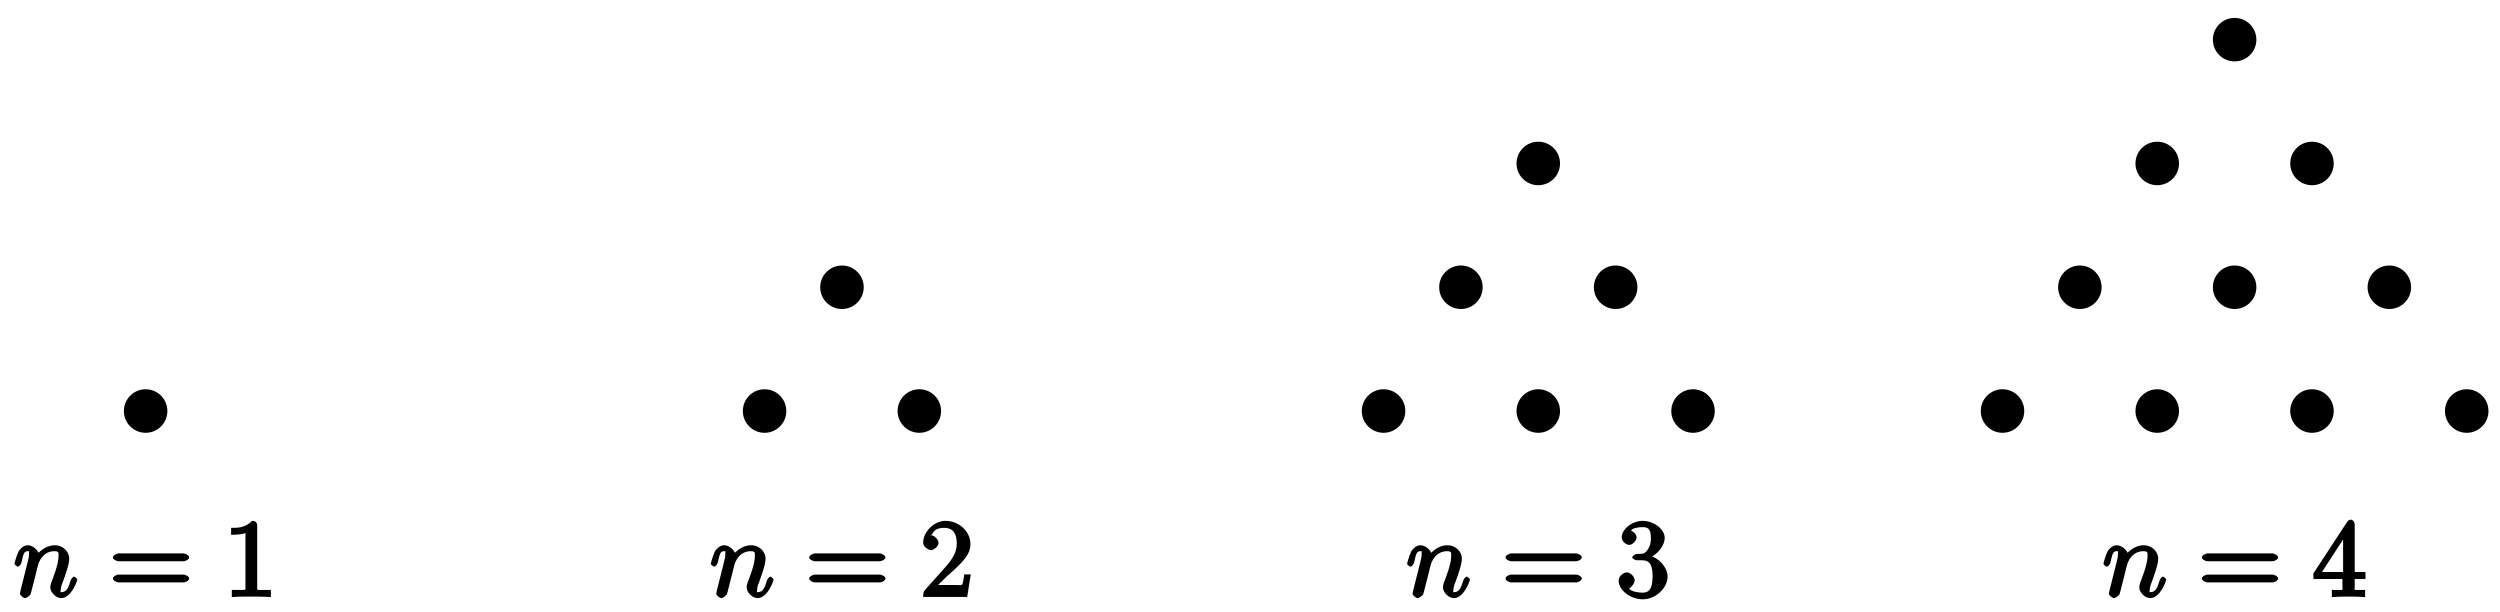
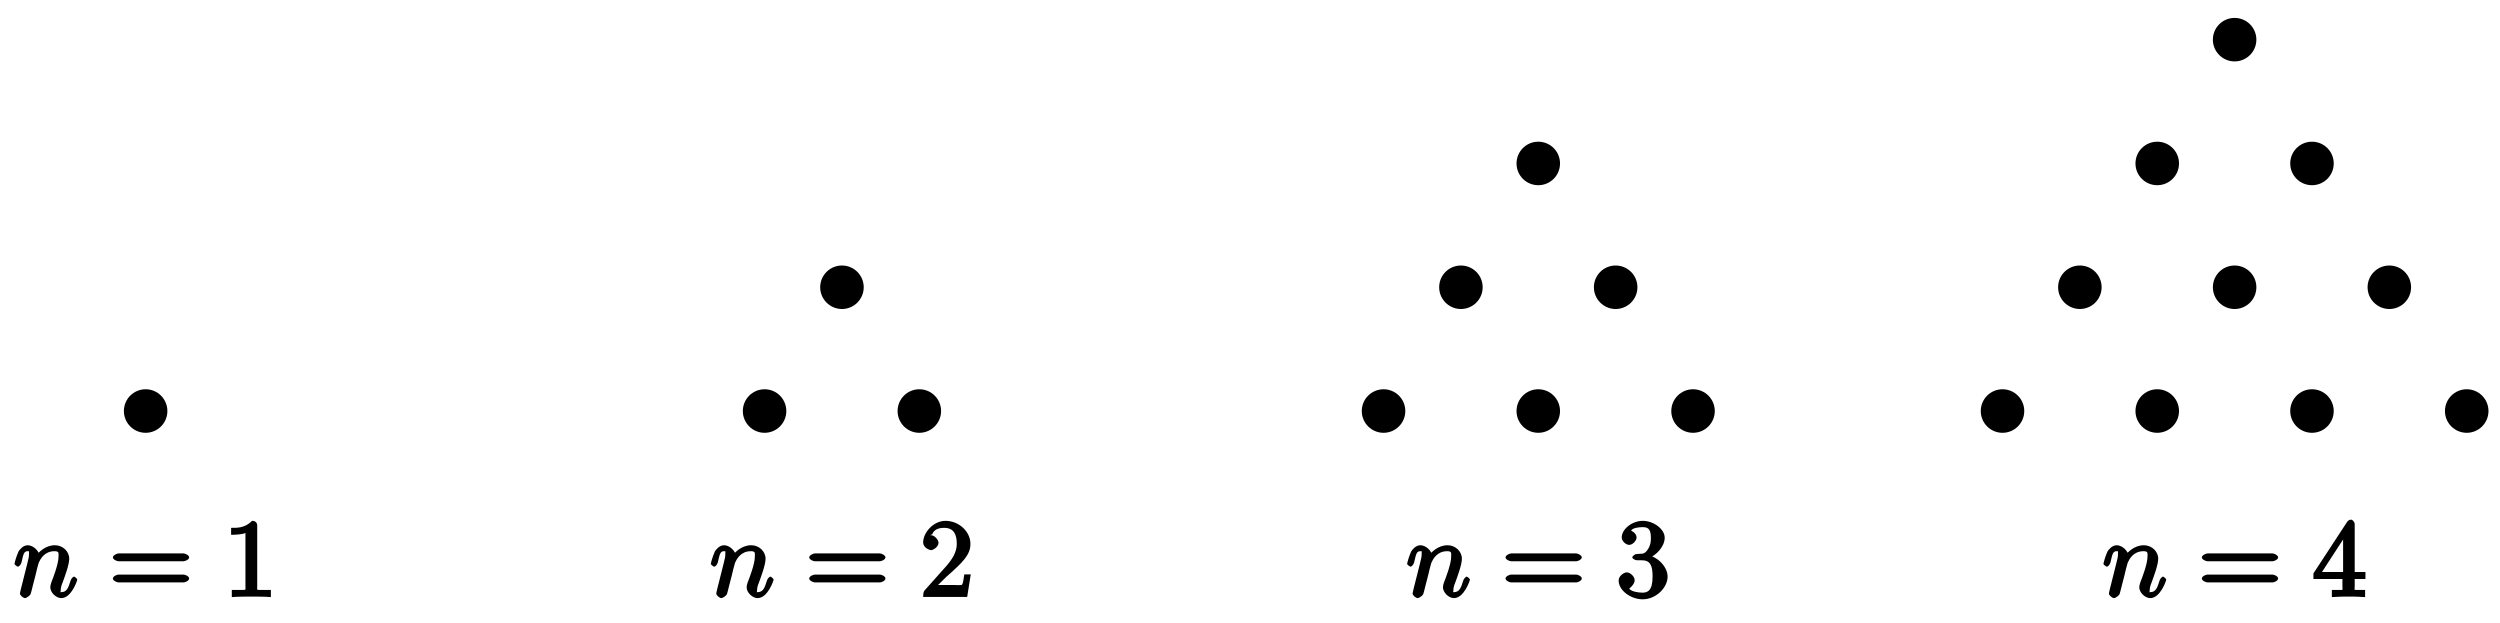
- <svg xmlns="http://www.w3.org/2000/svg" xmlns:xlink="http://www.w3.org/1999/xlink" width="229pt" height="56pt" viewBox="0 0 229 56" version="1.1">
+ <svg xmlns="http://www.w3.org/2000/svg" xmlns:xlink="http://www.w3.org/1999/xlink" width="229pt" height="57pt" viewBox="0 0 229 57" version="1.1">
  <defs>
    <g>
      <symbol overflow="visible" id="glyph0-0">
        <path style="stroke:none;" d="" />
      </symbol>
      <symbol overflow="visible" id="glyph0-1">
        <path style="stroke:none;" d="M 0.703 -0.75 C 0.672 -0.594 0.609 -0.375 0.609 -0.312 C 0.609 -0.141 0.922 0.109 1.078 0.109 C 1.203 0.109 1.547 -0.125 1.594 -0.281 C 1.578 -0.234 1.75 -0.812 1.797 -1.062 L 2.031 -1.969 C 2.078 -2.188 2.141 -2.406 2.188 -2.625 C 2.234 -2.797 2.312 -3.094 2.328 -3.125 C 2.469 -3.438 2.828 -4.188 3.781 -4.188 C 4.234 -4.188 4.141 -3.984 4.141 -3.656 C 4.141 -3.031 3.656 -1.75 3.484 -1.328 C 3.406 -1.094 3.391 -0.984 3.391 -0.875 C 3.391 -0.406 3.922 0.109 4.391 0.109 C 5.328 0.109 5.859 -1.5 5.859 -1.578 C 5.859 -1.688 5.609 -1.859 5.578 -1.859 C 5.469 -1.859 5.297 -1.656 5.25 -1.5 C 5.047 -0.828 4.891 -0.438 4.406 -0.438 C 4.234 -0.438 4.344 -0.375 4.344 -0.594 C 4.344 -0.844 4.422 -1.094 4.516 -1.312 C 4.703 -1.828 5.125 -2.938 5.125 -3.5 C 5.125 -4.172 4.531 -4.734 3.812 -4.734 C 2.906 -4.734 2.297 -4.047 2.125 -3.812 L 2.422 -3.703 C 2.375 -4.25 1.797 -4.734 1.328 -4.734 C 0.875 -4.734 0.562 -4.297 0.484 -4.172 C 0.25 -3.656 0.109 -3.078 0.109 -3.031 C 0.109 -2.938 0.391 -2.766 0.406 -2.766 C 0.516 -2.766 0.688 -2.938 0.75 -3.156 C 0.922 -3.875 0.953 -4.188 1.312 -4.188 C 1.5 -4.188 1.438 -4.219 1.438 -3.891 C 1.438 -3.672 1.406 -3.562 1.281 -3.047 Z M 0.703 -0.75 " />
      </symbol>
      <symbol overflow="visible" id="glyph1-0">
        <path style="stroke:none;" d="" />
      </symbol>
      <symbol overflow="visible" id="glyph1-1">
        <path style="stroke:none;" d="M 6.844 -3.266 C 7 -3.266 7.359 -3.422 7.359 -3.625 C 7.359 -3.812 7 -3.984 6.859 -3.984 L 0.891 -3.984 C 0.75 -3.984 0.375 -3.812 0.375 -3.625 C 0.375 -3.422 0.75 -3.266 0.891 -3.266 Z M 6.859 -1.328 C 7 -1.328 7.359 -1.484 7.359 -1.688 C 7.359 -1.891 7 -2.047 6.844 -2.047 L 0.891 -2.047 C 0.75 -2.047 0.375 -1.891 0.375 -1.688 C 0.375 -1.484 0.75 -1.328 0.891 -1.328 Z M 6.859 -1.328 " />
      </symbol>
      <symbol overflow="visible" id="glyph1-2">
        <path style="stroke:none;" d="M 3.094 -6.547 C 3.094 -6.781 2.938 -6.969 2.625 -6.969 C 1.953 -6.281 1.203 -6.328 0.703 -6.328 L 0.703 -5.688 C 1.094 -5.688 1.797 -5.734 2.016 -5.859 L 2.016 -0.953 C 2.016 -0.594 2.156 -0.641 1.266 -0.641 L 0.766 -0.641 L 0.766 0.016 C 1.297 -0.031 2.156 -0.031 2.562 -0.031 C 2.953 -0.031 3.828 -0.031 4.344 0.016 L 4.344 -0.641 L 3.859 -0.641 C 2.953 -0.641 3.094 -0.578 3.094 -0.953 Z M 3.094 -6.547 " />
      </symbol>
      <symbol overflow="visible" id="glyph1-3">
        <path style="stroke:none;" d="M 1.391 -0.812 L 2.438 -1.844 C 4 -3.219 4.641 -3.875 4.641 -4.859 C 4.641 -6 3.578 -6.969 2.359 -6.969 C 1.234 -6.969 0.312 -5.875 0.312 -5 C 0.312 -4.438 1 -4.281 1.031 -4.281 C 1.203 -4.281 1.719 -4.562 1.719 -4.969 C 1.719 -5.219 1.359 -5.656 1.016 -5.656 C 0.938 -5.656 0.922 -5.656 1.141 -5.734 C 1.281 -6.125 1.656 -6.328 2.234 -6.328 C 3.141 -6.328 3.391 -5.688 3.391 -4.859 C 3.391 -4.062 2.938 -3.406 2.391 -2.781 L 0.484 -0.641 C 0.375 -0.531 0.312 -0.406 0.312 0 L 4.344 0 L 4.672 -2.062 L 4.078 -2.062 C 4 -1.594 3.984 -1.281 3.875 -1.125 C 3.812 -1.047 3.281 -1.094 3.062 -1.094 L 1.266 -1.094 Z M 1.391 -0.812 " />
      </symbol>
      <symbol overflow="visible" id="glyph1-4">
        <path style="stroke:none;" d="M 2.891 -3.516 C 3.703 -3.781 4.453 -4.641 4.453 -5.422 C 4.453 -6.234 3.406 -6.969 2.453 -6.969 C 1.453 -6.969 0.516 -6.203 0.516 -5.438 C 0.516 -5.109 0.906 -4.766 1.203 -4.766 C 1.5 -4.766 1.875 -5.141 1.875 -5.438 C 1.875 -5.938 1.234 -6.094 1.391 -6.094 C 1.516 -6.312 2.047 -6.391 2.406 -6.391 C 2.828 -6.391 3.188 -6.328 3.188 -5.438 C 3.188 -5.312 3.219 -4.859 2.953 -4.422 C 2.656 -3.938 2.453 -3.953 2.203 -3.953 C 2.125 -3.938 1.891 -3.922 1.812 -3.922 C 1.734 -3.906 1.484 -3.734 1.484 -3.625 C 1.484 -3.516 1.734 -3.359 1.906 -3.359 L 2.344 -3.359 C 3.156 -3.359 3.344 -2.844 3.344 -1.859 C 3.344 -0.516 2.844 -0.391 2.406 -0.391 C 1.969 -0.391 1.344 -0.516 1.203 -0.766 C 1.219 -0.766 1.703 -1.141 1.703 -1.531 C 1.703 -1.891 1.266 -2.25 0.984 -2.25 C 0.734 -2.25 0.234 -1.938 0.234 -1.5 C 0.234 -0.594 1.344 0.219 2.438 0.219 C 3.656 0.219 4.719 -0.844 4.719 -1.859 C 4.719 -2.688 3.922 -3.625 2.891 -3.844 Z M 2.891 -3.516 " />
      </symbol>
      <symbol overflow="visible" id="glyph1-5">
        <path style="stroke:none;" d="M 2.75 -1.797 L 2.75 -0.938 C 2.75 -0.578 2.906 -0.641 2.172 -0.641 L 1.781 -0.641 L 1.781 0.016 C 2.375 -0.031 2.891 -0.031 3.312 -0.031 C 3.734 -0.031 4.25 -0.031 4.828 0.016 L 4.828 -0.641 L 4.453 -0.641 C 3.719 -0.641 3.875 -0.578 3.875 -0.938 L 3.875 -1.641 L 4.859 -1.641 L 4.859 -2.281 L 3.875 -2.281 L 3.875 -6.656 C 3.875 -6.844 3.703 -7.078 3.531 -7.078 C 3.453 -7.078 3.297 -7.031 3.203 -6.906 L 0.094 -2.156 L 0.094 -1.641 L 2.75 -1.641 Z M 2.984 -2.281 L 0.875 -2.281 L 3.109 -5.719 L 2.812 -5.828 L 2.812 -2.281 Z M 2.984 -2.281 " />
      </symbol>
    </g>
  </defs>
  <g id="surface1">
    <path style=" stroke:none;fill-rule:nonzero;fill:rgb(0%,0%,0%);fill-opacity:1;" d="M 15.332 37.652 C 15.332 36.551 14.441 35.656 13.34 35.656 C 12.238 35.656 11.348 36.551 11.348 37.652 C 11.348 38.75 12.238 39.645 13.34 39.645 C 14.441 39.645 15.332 38.75 15.332 37.652 Z M 15.332 37.652 " />
    <g style="fill:rgb(0%,0%,0%);fill-opacity:1;">
      <use xlink:href="#glyph0-1" x="1.217" y="54.678" />
    </g>
    <g style="fill:rgb(0%,0%,0%);fill-opacity:1;">
      <use xlink:href="#glyph1-1" x="9.966" y="54.678" />
    </g>
    <g style="fill:rgb(0%,0%,0%);fill-opacity:1;">
      <use xlink:href="#glyph1-2" x="20.467" y="54.678" />
    </g>
    <path style=" stroke:none;fill-rule:nonzero;fill:rgb(0%,0%,0%);fill-opacity:1;" d="M 72.027 37.652 C 72.027 36.551 71.137 35.656 70.035 35.656 C 68.938 35.656 68.043 36.551 68.043 37.652 C 68.043 38.75 68.938 39.645 70.035 39.645 C 71.137 39.645 72.027 38.75 72.027 37.652 Z M 72.027 37.652 " />
    <path style=" stroke:none;fill-rule:nonzero;fill:rgb(0%,0%,0%);fill-opacity:1;" d="M 86.203 37.652 C 86.203 36.551 85.312 35.656 84.211 35.656 C 83.109 35.656 82.219 36.551 82.219 37.652 C 82.219 38.75 83.109 39.645 84.211 39.645 C 85.312 39.645 86.203 38.75 86.203 37.652 Z M 86.203 37.652 " />
    <path style=" stroke:none;fill-rule:nonzero;fill:rgb(0%,0%,0%);fill-opacity:1;" d="M 79.117 26.312 C 79.117 25.211 78.223 24.32 77.125 24.32 C 76.023 24.32 75.129 25.211 75.129 26.312 C 75.129 27.41 76.023 28.305 77.125 28.305 C 78.223 28.305 79.117 27.41 79.117 26.312 Z M 79.117 26.312 " />
    <g style="fill:rgb(0%,0%,0%);fill-opacity:1;">
      <use xlink:href="#glyph0-1" x="65.001" y="54.678" />
    </g>
    <g style="fill:rgb(0%,0%,0%);fill-opacity:1;">
      <use xlink:href="#glyph1-1" x="73.749" y="54.678" />
    </g>
    <g style="fill:rgb(0%,0%,0%);fill-opacity:1;">
      <use xlink:href="#glyph1-3" x="84.25" y="54.678" />
    </g>
    <path style=" stroke:none;fill-rule:nonzero;fill:rgb(0%,0%,0%);fill-opacity:1;" d="M 128.727 37.652 C 128.727 36.551 127.832 35.656 126.734 35.656 C 125.633 35.656 124.738 36.551 124.738 37.652 C 124.738 38.75 125.633 39.645 126.734 39.645 C 127.832 39.645 128.727 38.75 128.727 37.652 Z M 128.727 37.652 " />
    <path style=" stroke:none;fill-rule:nonzero;fill:rgb(0%,0%,0%);fill-opacity:1;" d="M 142.898 37.652 C 142.898 36.551 142.008 35.656 140.906 35.656 C 139.805 35.656 138.914 36.551 138.914 37.652 C 138.914 38.75 139.805 39.645 140.906 39.645 C 142.008 39.645 142.898 38.75 142.898 37.652 Z M 142.898 37.652 " />
    <path style=" stroke:none;fill-rule:nonzero;fill:rgb(0%,0%,0%);fill-opacity:1;" d="M 135.812 26.312 C 135.812 25.211 134.922 24.32 133.82 24.32 C 132.719 24.32 131.828 25.211 131.828 26.312 C 131.828 27.41 132.719 28.305 133.82 28.305 C 134.922 28.305 135.812 27.41 135.812 26.312 Z M 135.812 26.312 " />
    <path style=" stroke:none;fill-rule:nonzero;fill:rgb(0%,0%,0%);fill-opacity:1;" d="M 157.074 37.652 C 157.074 36.551 156.18 35.656 155.082 35.656 C 153.98 35.656 153.09 36.551 153.09 37.652 C 153.09 38.75 153.98 39.645 155.082 39.645 C 156.18 39.645 157.074 38.75 157.074 37.652 Z M 157.074 37.652 " />
    <path style=" stroke:none;fill-rule:nonzero;fill:rgb(0%,0%,0%);fill-opacity:1;" d="M 149.988 26.312 C 149.988 25.211 149.094 24.32 147.992 24.32 C 146.895 24.32 146 25.211 146 26.312 C 146 27.41 146.895 28.305 147.992 28.305 C 149.094 28.305 149.988 27.41 149.988 26.312 Z M 149.988 26.312 " />
    <path style=" stroke:none;fill-rule:nonzero;fill:rgb(0%,0%,0%);fill-opacity:1;" d="M 142.898 14.973 C 142.898 13.871 142.008 12.98 140.906 12.98 C 139.805 12.98 138.914 13.871 138.914 14.973 C 138.914 16.074 139.805 16.965 140.906 16.965 C 142.008 16.965 142.898 16.074 142.898 14.973 Z M 142.898 14.973 " />
    <g style="fill:rgb(0%,0%,0%);fill-opacity:1;">
      <use xlink:href="#glyph0-1" x="128.784" y="54.678" />
    </g>
    <g style="fill:rgb(0%,0%,0%);fill-opacity:1;">
      <use xlink:href="#glyph1-1" x="137.532" y="54.678" />
    </g>
    <g style="fill:rgb(0%,0%,0%);fill-opacity:1;">
      <use xlink:href="#glyph1-4" x="148.033" y="54.678" />
    </g>
    <path style=" stroke:none;fill-rule:nonzero;fill:rgb(0%,0%,0%);fill-opacity:1;" d="M 185.422 37.652 C 185.422 36.551 184.531 35.656 183.43 35.656 C 182.328 35.656 181.438 36.551 181.438 37.652 C 181.438 38.75 182.328 39.645 183.43 39.645 C 184.531 39.645 185.422 38.75 185.422 37.652 Z M 185.422 37.652 " />
    <path style=" stroke:none;fill-rule:nonzero;fill:rgb(0%,0%,0%);fill-opacity:1;" d="M 199.598 37.652 C 199.598 36.551 198.703 35.656 197.602 35.656 C 196.504 35.656 195.609 36.551 195.609 37.652 C 195.609 38.75 196.504 39.645 197.602 39.645 C 198.703 39.645 199.598 38.75 199.598 37.652 Z M 199.598 37.652 " />
    <path style=" stroke:none;fill-rule:nonzero;fill:rgb(0%,0%,0%);fill-opacity:1;" d="M 192.508 26.312 C 192.508 25.211 191.617 24.32 190.516 24.32 C 189.414 24.32 188.523 25.211 188.523 26.312 C 188.523 27.41 189.414 28.305 190.516 28.305 C 191.617 28.305 192.508 27.41 192.508 26.312 Z M 192.508 26.312 " />
    <path style=" stroke:none;fill-rule:nonzero;fill:rgb(0%,0%,0%);fill-opacity:1;" d="M 213.77 37.652 C 213.77 36.551 212.879 35.656 211.777 35.656 C 210.676 35.656 209.785 36.551 209.785 37.652 C 209.785 38.75 210.676 39.645 211.777 39.645 C 212.879 39.645 213.77 38.75 213.77 37.652 Z M 213.77 37.652 " />
    <path style=" stroke:none;fill-rule:nonzero;fill:rgb(0%,0%,0%);fill-opacity:1;" d="M 206.684 26.312 C 206.684 25.211 205.789 24.32 204.691 24.32 C 203.59 24.32 202.699 25.211 202.699 26.312 C 202.699 27.41 203.59 28.305 204.691 28.305 C 205.789 28.305 206.684 27.41 206.684 26.312 Z M 206.684 26.312 " />
    <path style=" stroke:none;fill-rule:nonzero;fill:rgb(0%,0%,0%);fill-opacity:1;" d="M 199.598 14.973 C 199.598 13.871 198.703 12.98 197.602 12.98 C 196.504 12.98 195.609 13.871 195.609 14.973 C 195.609 16.074 196.504 16.965 197.602 16.965 C 198.703 16.965 199.598 16.074 199.598 14.973 Z M 199.598 14.973 " />
    <path style=" stroke:none;fill-rule:nonzero;fill:rgb(0%,0%,0%);fill-opacity:1;" d="M 227.945 37.652 C 227.945 36.551 227.051 35.656 225.953 35.656 C 224.852 35.656 223.957 36.551 223.957 37.652 C 223.957 38.75 224.852 39.645 225.953 39.645 C 227.051 39.645 227.945 38.75 227.945 37.652 Z M 227.945 37.652 " />
    <path style=" stroke:none;fill-rule:nonzero;fill:rgb(0%,0%,0%);fill-opacity:1;" d="M 220.855 26.312 C 220.855 25.211 219.965 24.32 218.863 24.32 C 217.766 24.32 216.871 25.211 216.871 26.312 C 216.871 27.41 217.766 28.305 218.863 28.305 C 219.965 28.305 220.855 27.41 220.855 26.312 Z M 220.855 26.312 " />
    <path style=" stroke:none;fill-rule:nonzero;fill:rgb(0%,0%,0%);fill-opacity:1;" d="M 213.77 14.973 C 213.77 13.871 212.879 12.98 211.777 12.98 C 210.676 12.98 209.785 13.871 209.785 14.973 C 209.785 16.074 210.676 16.965 211.777 16.965 C 212.879 16.965 213.77 16.074 213.77 14.973 Z M 213.77 14.973 " />
    <path style=" stroke:none;fill-rule:nonzero;fill:rgb(0%,0%,0%);fill-opacity:1;" d="M 206.684 3.633 C 206.684 2.531 205.789 1.641 204.691 1.641 C 203.59 1.641 202.699 2.531 202.699 3.633 C 202.699 4.734 203.59 5.625 204.691 5.625 C 205.789 5.625 206.684 4.734 206.684 3.633 Z M 206.684 3.633 " />
    <g style="fill:rgb(0%,0%,0%);fill-opacity:1;">
      <use xlink:href="#glyph0-1" x="192.567" y="54.678" />
    </g>
    <g style="fill:rgb(0%,0%,0%);fill-opacity:1;">
      <use xlink:href="#glyph1-1" x="201.315" y="54.678" />
    </g>
    <g style="fill:rgb(0%,0%,0%);fill-opacity:1;">
      <use xlink:href="#glyph1-5" x="211.816" y="54.678" />
    </g>
  </g>
</svg>
